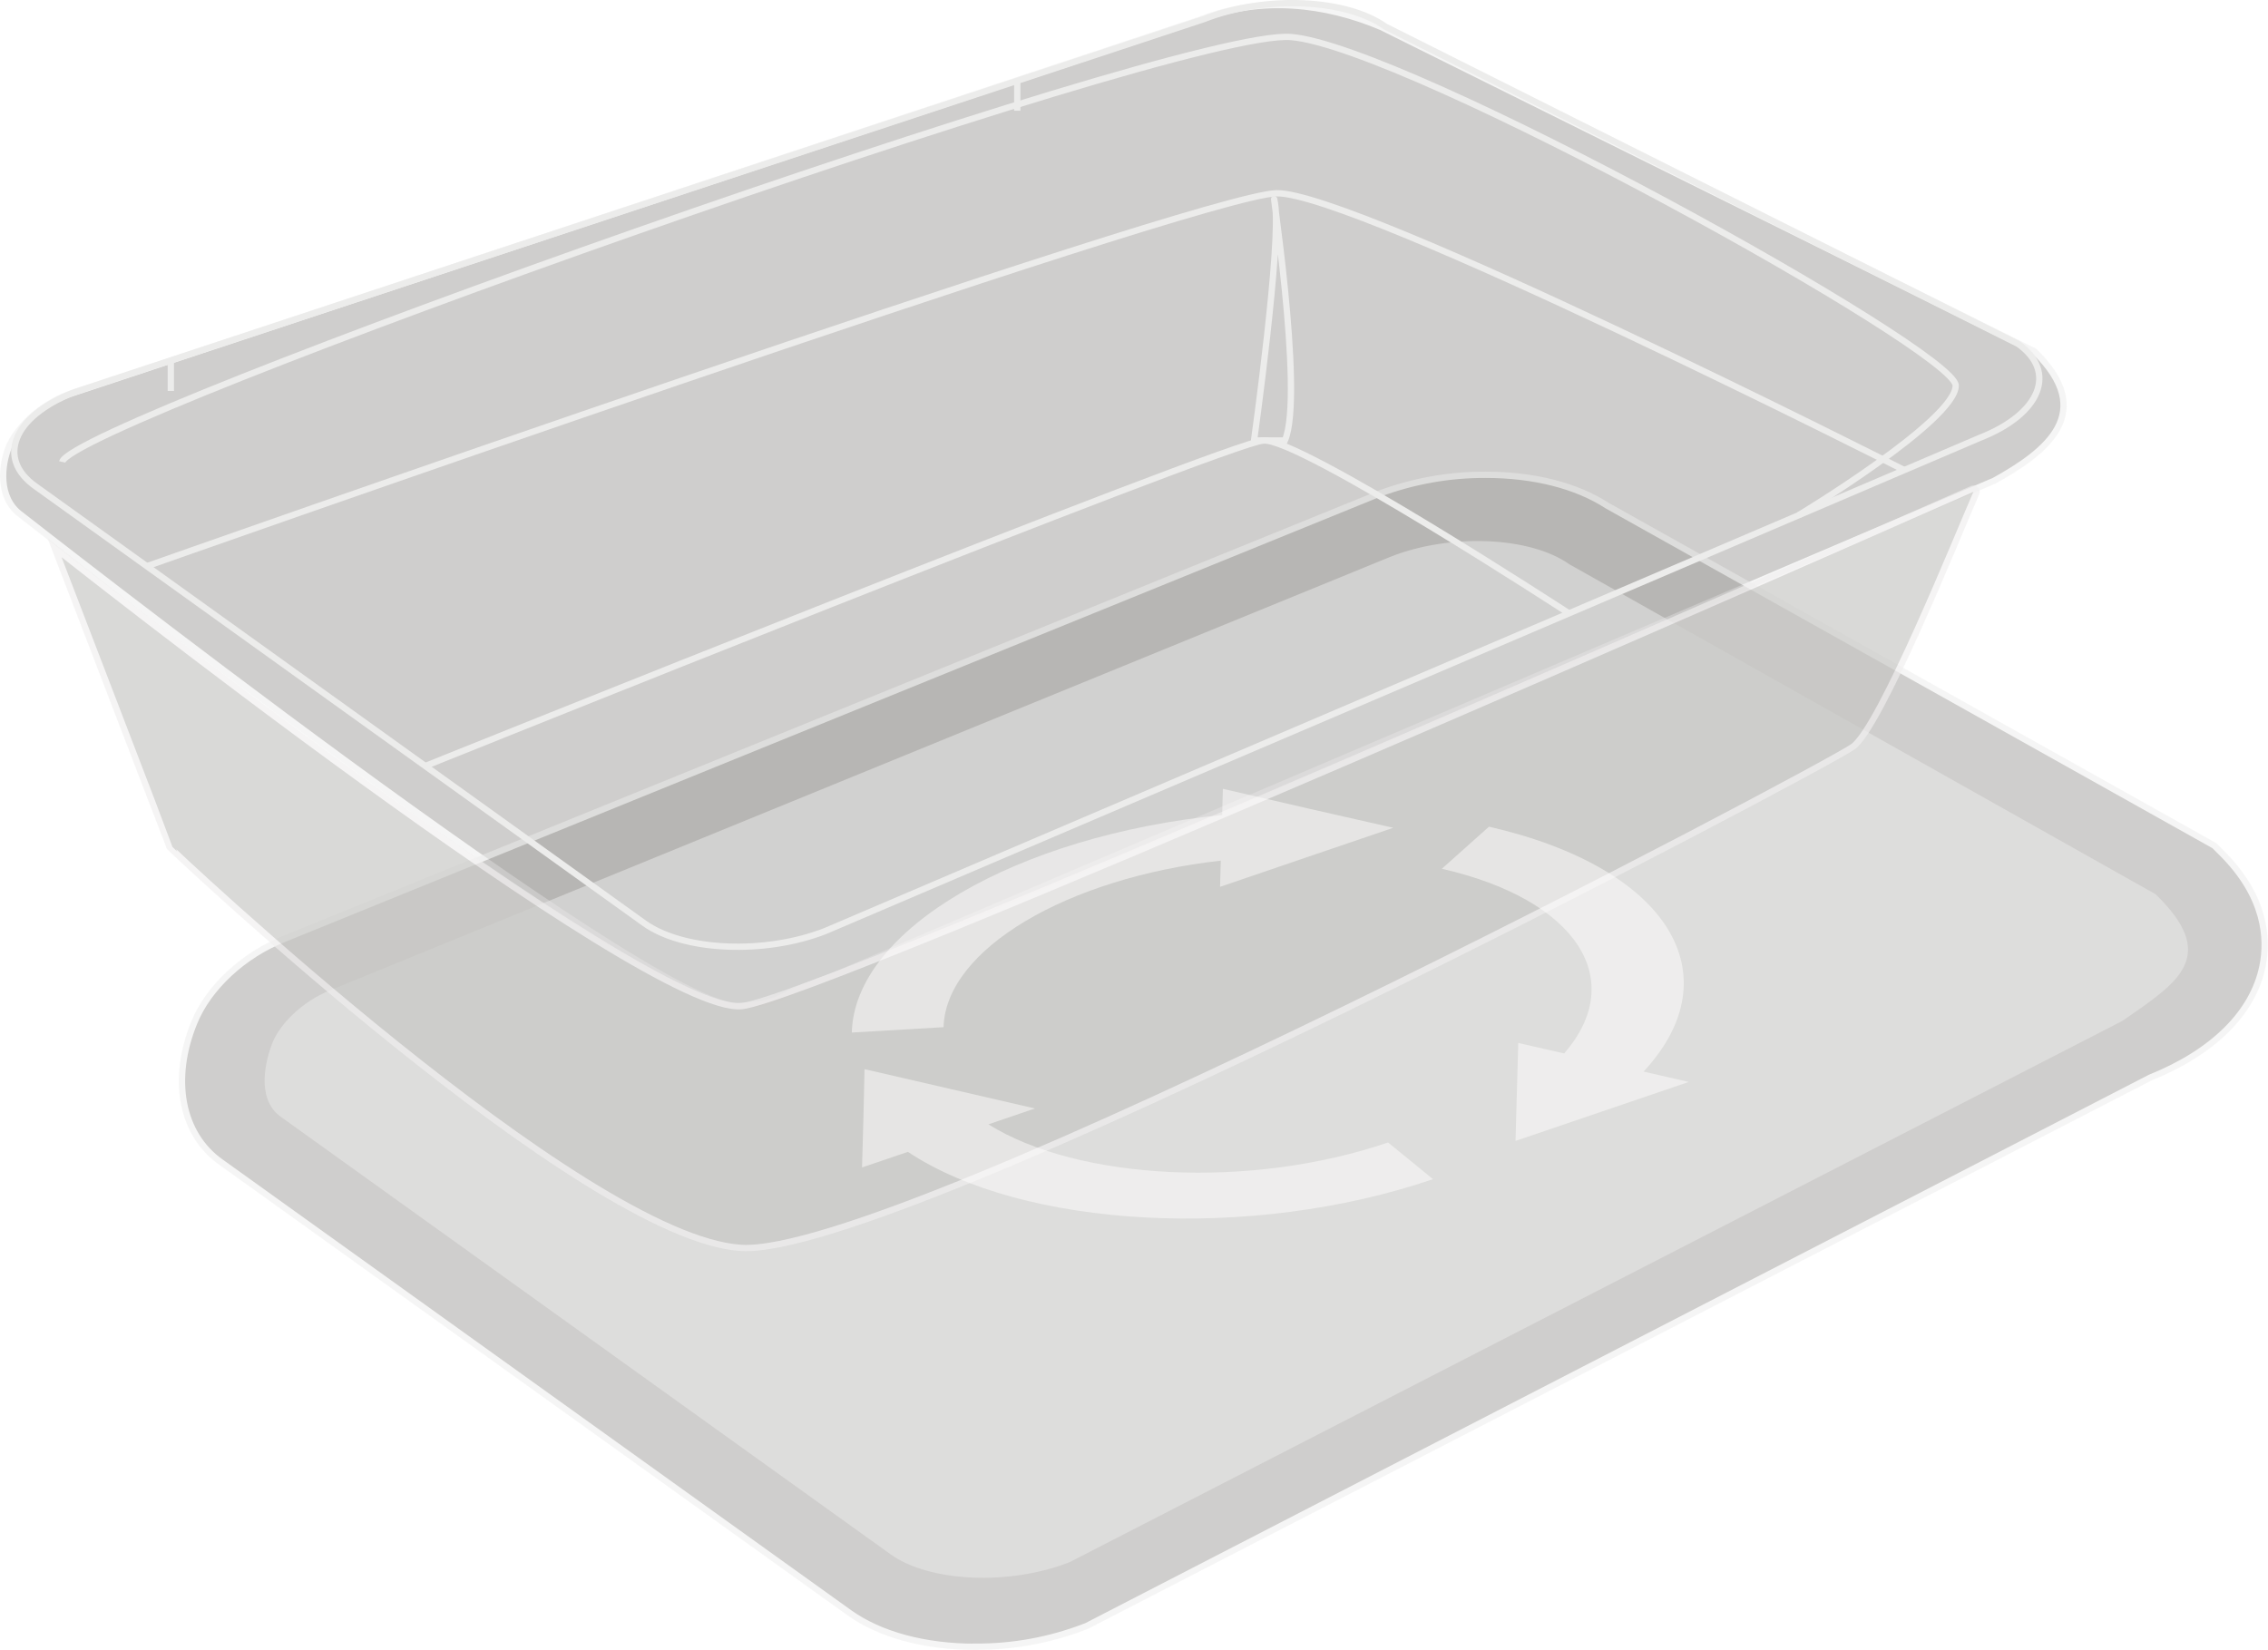
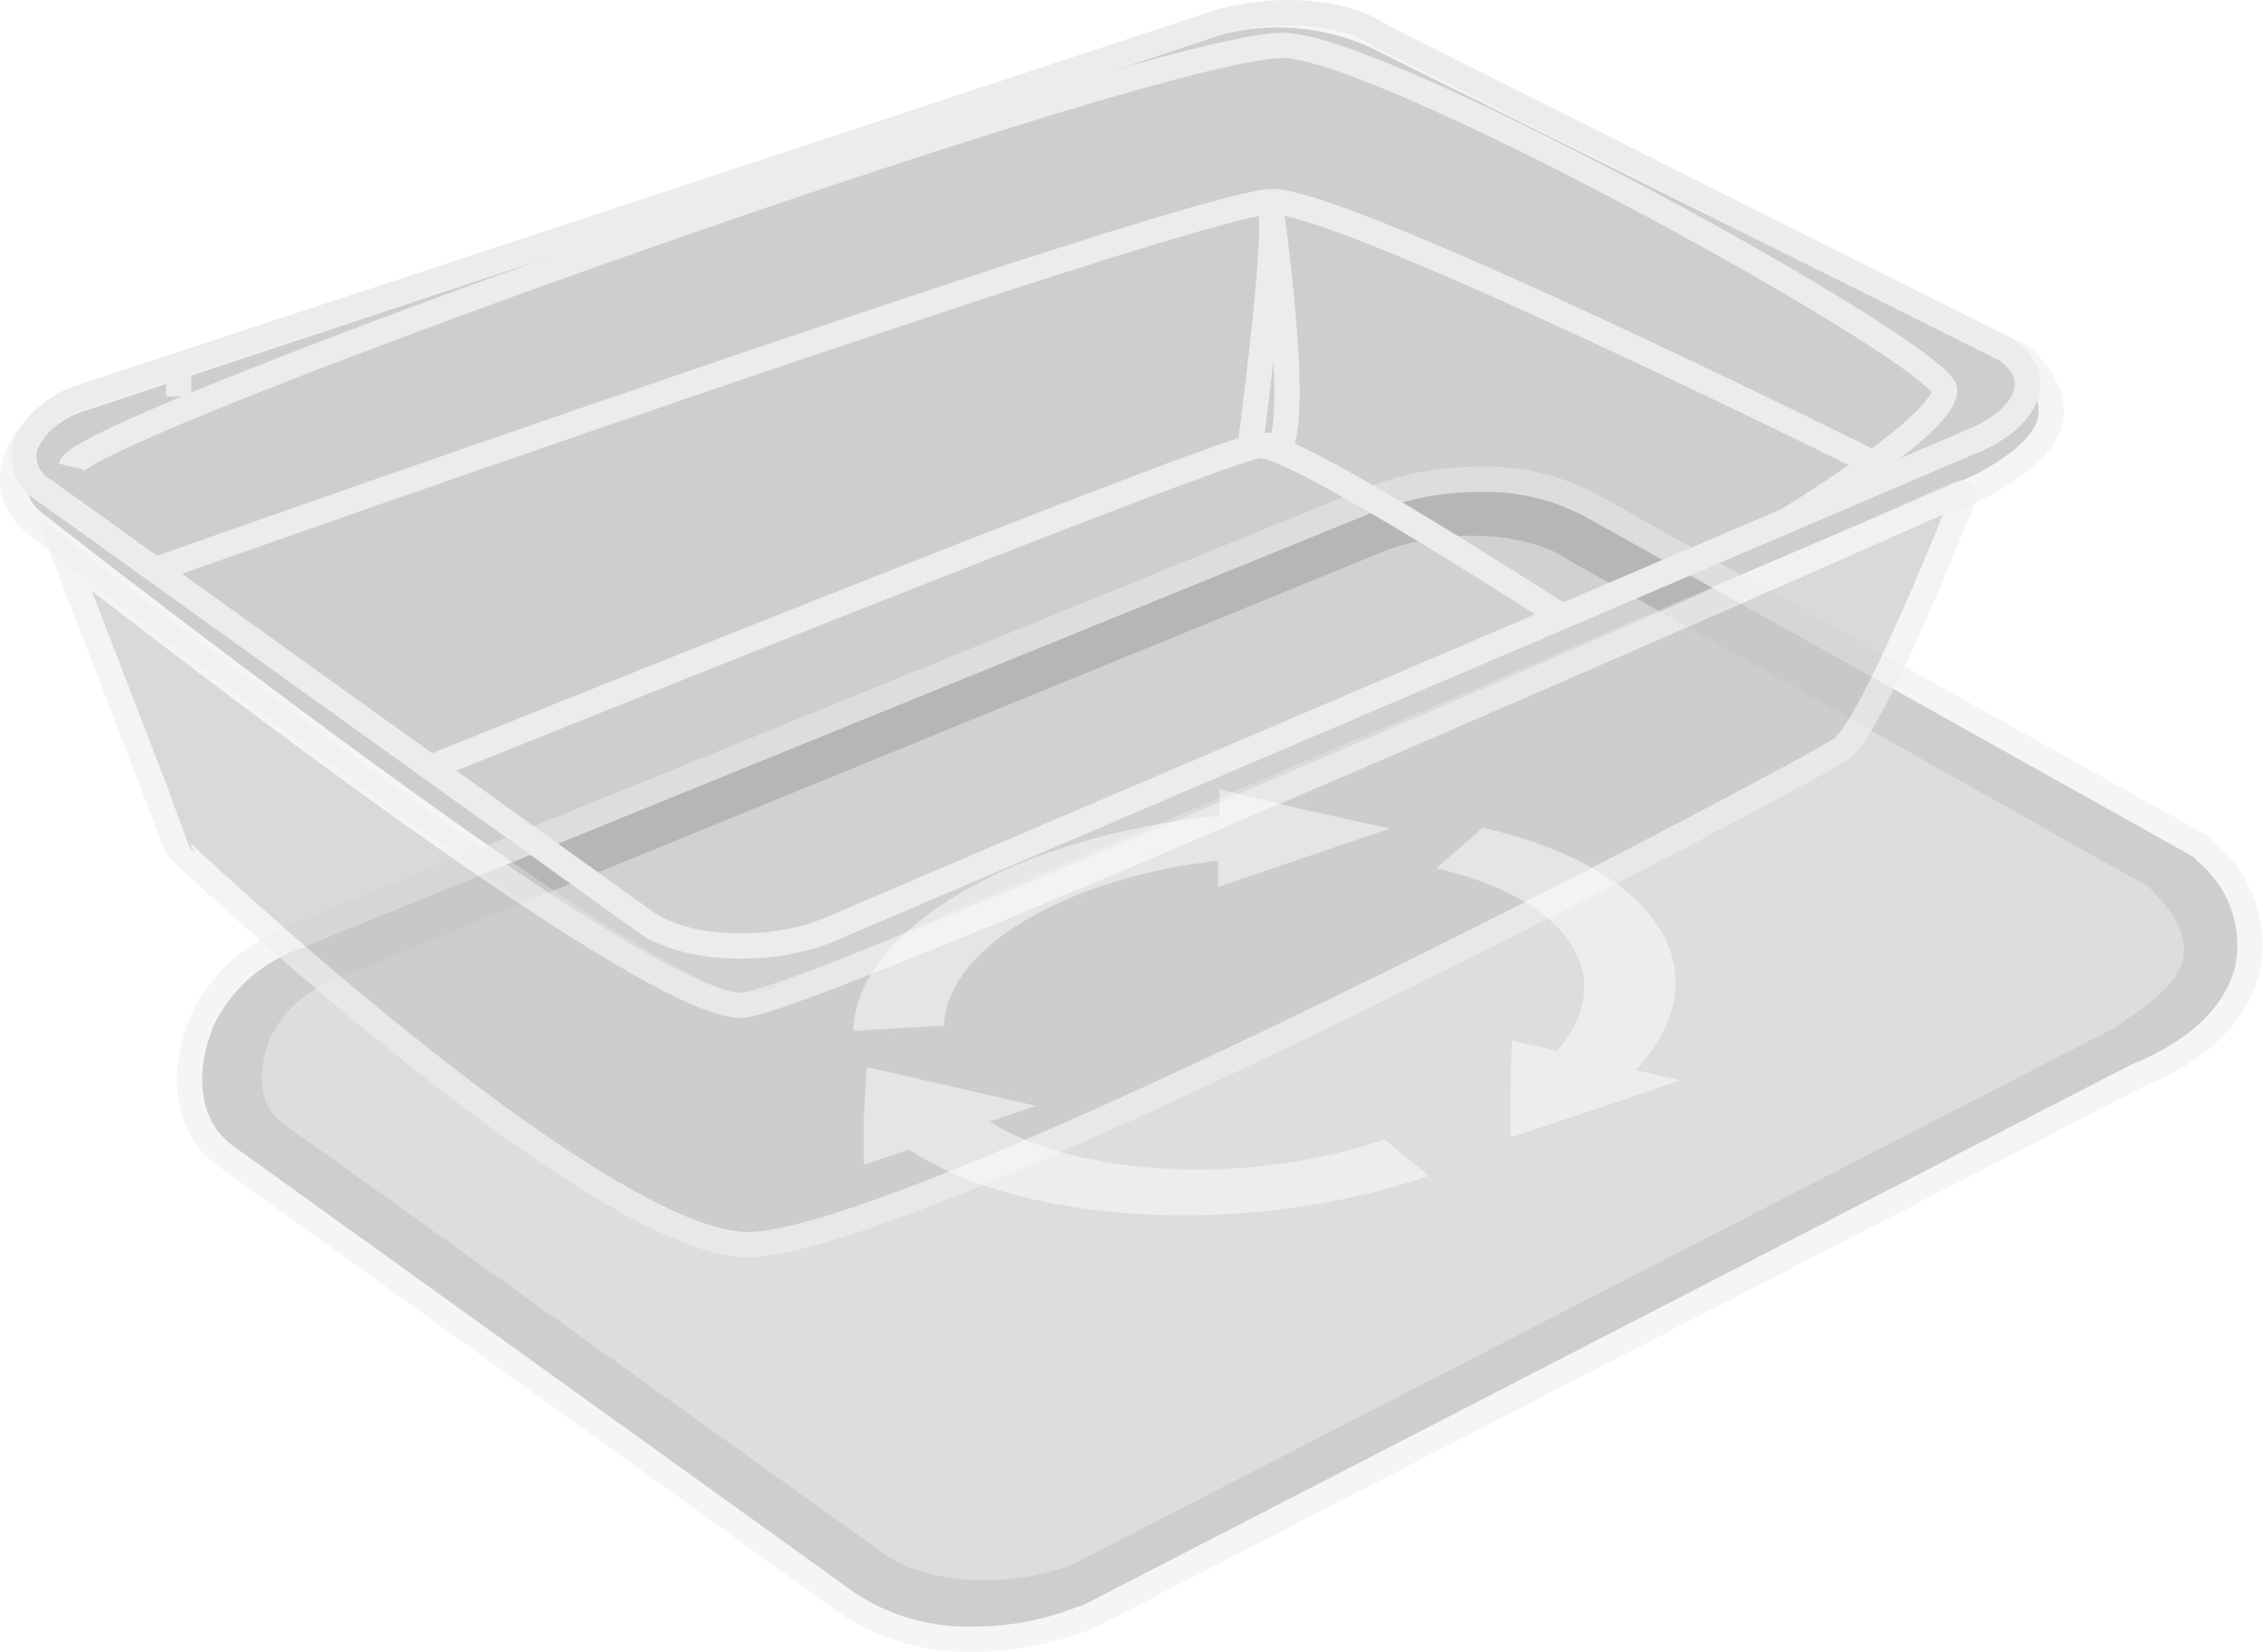
- <svg xmlns="http://www.w3.org/2000/svg" viewBox="0 0 346.13 251.84">
+ <svg xmlns="http://www.w3.org/2000/svg" viewBox="0 0 86.01 62.78">
  <defs>
-     <style>.cls-1{fill:#a09e9b;}.cls-1,.cls-2,.cls-3{stroke:#ececeb;}.cls-1,.cls-2,.cls-3,.cls-4{stroke-miterlimit:10;stroke-width:0.96px;}.cls-1,.cls-2,.cls-5{opacity:0.5;}.cls-2{fill:#ececeb;}.cls-3{fill:none;}.cls-4{fill:#c6c5c3;stroke:#f0efef;opacity:0.66;}.cls-6{fill:#fffefd;}</style>
+     <style>.cls-1{fill:#a09e9b;}.cls-1,.cls-2,.cls-3{stroke:#ececeb;}.cls-1,.cls-2,.cls-3,.cls-4{stroke-miterlimit:10;stroke-width:0.96px;}.cls-1,.cls-2,.cls-5{opacity:0.5;}.cls-1,.cls-2,.cls-4{isolation:isolate;}.cls-2{fill:#ececeb;}.cls-3{fill:none;}.cls-4{fill:#c6c5c3;stroke:#f0efef;opacity:0.66;}.cls-6{fill:#fffefd;}</style>
  </defs>
  <g id="Layer_2" data-name="Layer 2">
-     <g id="Plastic_Mixed" data-name="Plastic/Mixed">
-       <g id="container">
-         <g id="plastic_container_with_symbol" data-name="plastic container with symbol">
-           <path class="cls-1" d="M310.5,53.64,210.81,4.13C202.35.54,192.41-.67,183.17,3L10.22,60.28c-4.62,1.82-7.85,5.38-8.9,8S-.42,76,3.23,78.61c0,0,96.38,75.64,109.43,74.94,7.59-.41,4.57-1.23,14.24-4.5L304.36,73.37C312.46,68.87,320,62.94,310.5,53.64Z" />
-           <path class="cls-1" d="M148.85,251.36c-7.68,0-14.49-1.83-19.19-5.17l-96-68.85c-6-4.28-7.56-12.64-4-21.3,2.16-5.31,7.54-10.3,13.71-12.73l.22-.09L210.42,75.39a45.88,45.88,0,0,1,16.34-2.92c7.31,0,13.83,1.66,18.49,4.69l92.69,51.91,1,1c6.81,6.71,7.21,13.17,6.35,17.41-1.45,7.1-7.53,13.13-17.14,17L165.82,248.19l-.4.15a45.59,45.59,0,0,1-16.57,3Z" />
-           <path class="cls-2" d="M328.71,136.89,239.26,86.54c-5.84-4.16-17.86-4.66-26.83-1.13L50.69,151.55c-4.49,1.77-7.62,5.22-8.64,7.74s-2.48,8.23,1.06,10.76l93.12,66.82c5.85,4.15,17.86,4.65,26.83,1.12l160.58-82.57C332.36,149.39,337.89,145.92,328.71,136.89Z" />
-           <path class="cls-3" d="M308,52.49,211.42,4.06c-6-4.28-18.4-4.8-27.64-1.16l-172.53,57c-4.63,1.82-7.59,4.33-8.64,6.93s-.2,5.26,2.81,7.4l92.93,66.7c6,4.27,18.4,4.79,27.64,1.16L302.17,66.82C311.41,63.19,314,56.77,308,52.49Z" />
-           <path class="cls-4" d="M8.32,83.59s17.52,45.57,17.52,45.68S89,189,113.11,190.47,278.05,117.31,282.75,114c4.24-2.94,16.08-32.42,18.86-38.73a.48.48,0,0,0-.64-.64c-15.51,6.85-175.87,77.66-187.73,78.93C98.6,155.15,8.32,83.59,8.32,83.59Z" />
-           <path class="cls-3" d="M64.94,116.9S187.31,67.64,192.82,67.23s46.61,26.38,46.61,26.38" />
-           <path class="cls-3" d="M191.39,67.23S195.6,37,194.58,31.05s4.58,29.22,1.51,36.18Z" />
-           <path class="cls-3" d="M22.45,86.41S182.88,29.78,194.8,29.5s95.82,42.25,95.82,42.25" />
-           <path class="cls-3" d="M9.49,70.5C10.92,64.37,179.63,4.27,197,5.65c17.62,1.4,101.47,47.89,101.47,53.2s-23.94,19.76-23.94,19.76" />
-           <line class="cls-3" x1="155.25" y1="12.32" x2="155.25" y2="16.9" />
-           <line class="cls-3" x1="26.07" y1="55.03" x2="26.07" y2="59.67" />
-         </g>
-         <g id="symbol" class="cls-5">
-           <path class="cls-6" d="M199.63,123.4l-13-3-.11,4C155.27,127.5,130.4,141.85,130,157.6l14-.82c.33-11.9,18.87-22.79,42.31-25.42l-.11,4,13.21-4.51,13.22-4.5Z" />
-           <path class="cls-6" d="M131.77,170.72l-.21,7.47,7-2.38c17.52,11.66,52.31,13.65,80.14,4.17l-6.86-5.6c-21,7.16-47.29,5.79-61-2.77l7.1-2.42-13-3-13-3Z" />
-           <path class="cls-6" d="M244.52,169.64l13.21-4.5-6.9-1.58c13.73-14.77,3.8-31.12-23.59-37.38l-7.19,6.42c20.69,4.73,28.42,17,18.66,28.19l-7-1.6-.21,7.48-.21,7.47Z" />
+     <g id="Layer_2-2" data-name="Layer 2">
+       <g id="Layer_2-3" data-name="Layer 2">
+         <g id="Plastic_Mixed" data-name="Plastic Mixed">
+           <g id="container">
+             <g id="plastic_container_with_symbol" data-name="plastic container with symbol">
+               <path class="cls-1" d="M76.87,13.58,52.31,1.38A9,9,0,0,0,45.5,1.1L2.88,15.22a4,4,0,0,0-2.19,2,2.16,2.16,0,0,0,.47,2.54s23.75,18.64,27,18.47c1.87-.1,1.13-.3,3.51-1.11L75.36,18.44C77.36,17.33,79.21,15.87,76.87,13.58Z" />
+               <path class="cls-1" d="M37,62.3A8.29,8.29,0,0,1,32.31,61l-23.65-17C7.18,43,6.79,41,7.67,38.81a6.18,6.18,0,0,1,3.38-3.13l0,0L52.21,18.94a11.31,11.31,0,0,1,4-.72,8.45,8.45,0,0,1,4.56,1.16L83.64,32.17l.24.24a4.59,4.59,0,0,1,1.57,4.29c-.36,1.75-1.86,3.24-4.23,4.19l-40,20.63-.1,0A11.13,11.13,0,0,1,37,62.3Z" />
+               <path class="cls-2" d="M81.36,34.09l-22-12.4c-1.44-1-4.4-1.15-6.61-.28L12.85,37.71a3.91,3.91,0,0,0-2.13,1.9c-.25.63-.61,2,.26,2.66l23,16.46c1.44,1,4.4,1.15,6.61.28L80.11,38.66C82.26,37.17,83.62,36.32,81.36,34.09Z" />
+               <path class="cls-3" d="M76.26,13.3,52.46,1.36C51,.31,47.92.18,45.65,1.08l-42.52,14A3.61,3.61,0,0,0,1,16.83a1.48,1.48,0,0,0,.7,1.82L24.6,35.09c1.47,1,4.53,1.18,6.81.29L74.82,16.83C77.1,15.93,77.74,14.35,76.26,13.3Z" />
+               <path class="cls-4" d="M2.41,21S6.73,32.19,6.73,32.22,22.29,46.94,28.23,47.3,68.88,29.27,70,28.45s4-8,4.64-9.54a.12.12,0,0,0-.05-.16.17.17,0,0,0-.1,0C70.7,20.44,31.19,37.89,28.27,38.2,24.66,38.59,2.41,21,2.41,21Z" />
+               <path class="cls-3" d="M16.36,29.17S46.52,17,47.88,16.93s11.48,6.5,11.48,6.5" />
+               <path class="cls-3" d="M47.52,16.93s1-7.45.79-8.92,1.13,7.2.37,8.92Z" />
+               <path class="cls-3" d="M5.89,21.66s39.54-14,42.47-14S72,18,72,18" />
+               <path class="cls-3" d="M2.7,17.73c.35-1.51,41.93-16.32,46.21-16s25,11.81,25,13.11S68,19.73,68,19.73" />
+               <line class="cls-3" x1="38.62" y1="3.4" x2="38.62" y2="4.53" />
+               <line class="cls-3" x1="6.79" y1="13.92" x2="6.79" y2="15.07" />
+             </g>
+             <g id="symbol" class="cls-5">
+               <path class="cls-6" d="M49.55,30.77,46.35,30l0,1c-7.7.76-13.83,4.3-13.92,8.18l3.45-.2c.08-2.94,4.65-5.62,10.42-6.27l0,1,3.26-1.11,3.26-1.11Z" />
+               <path class="cls-6" d="M32.83,42.43l0,1.84,1.72-.58c4.32,2.87,12.89,3.36,19.75,1l-1.69-1.38c-5.17,1.77-11.65,1.43-15-.68l1.75-.6-3.2-.74-3.21-.73Z" />
+               <path class="cls-6" d="M60.62,42.16l3.25-1.1-1.7-.39c3.38-3.64.94-7.67-5.81-9.21L54.59,33c5.09,1.16,7,4.19,4.59,6.94l-1.72-.39-.05,1.84,0,1.84Z" />
+             </g>
+           </g>
        </g>
      </g>
    </g>
  </g>
</svg>
